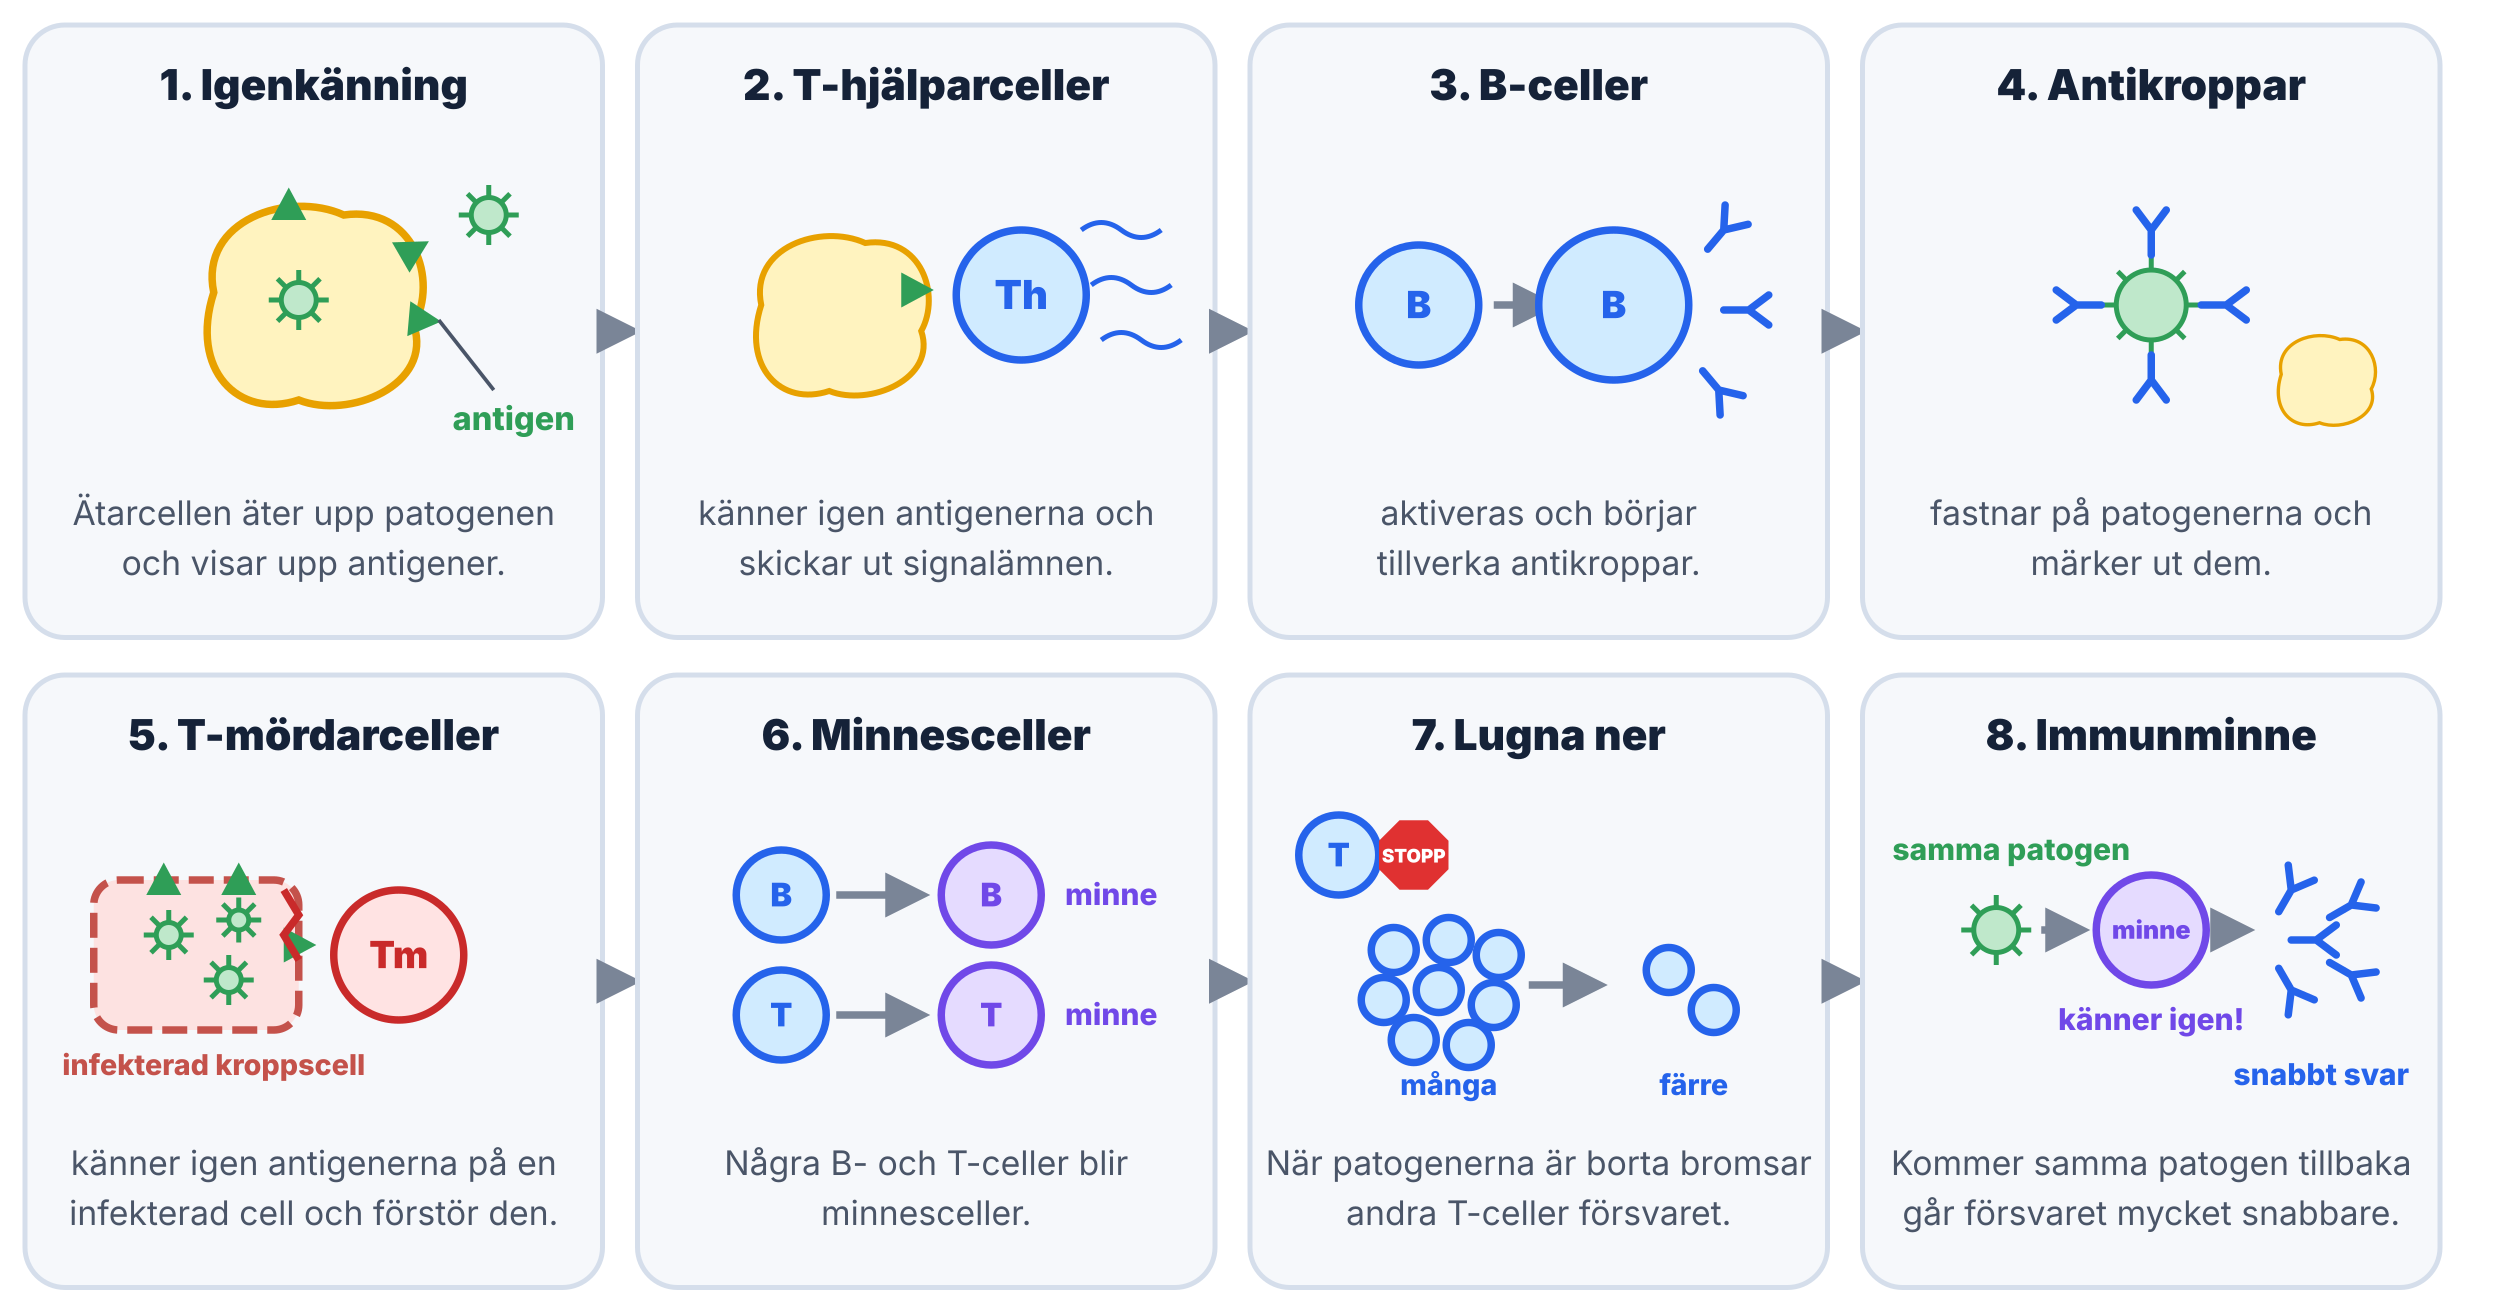
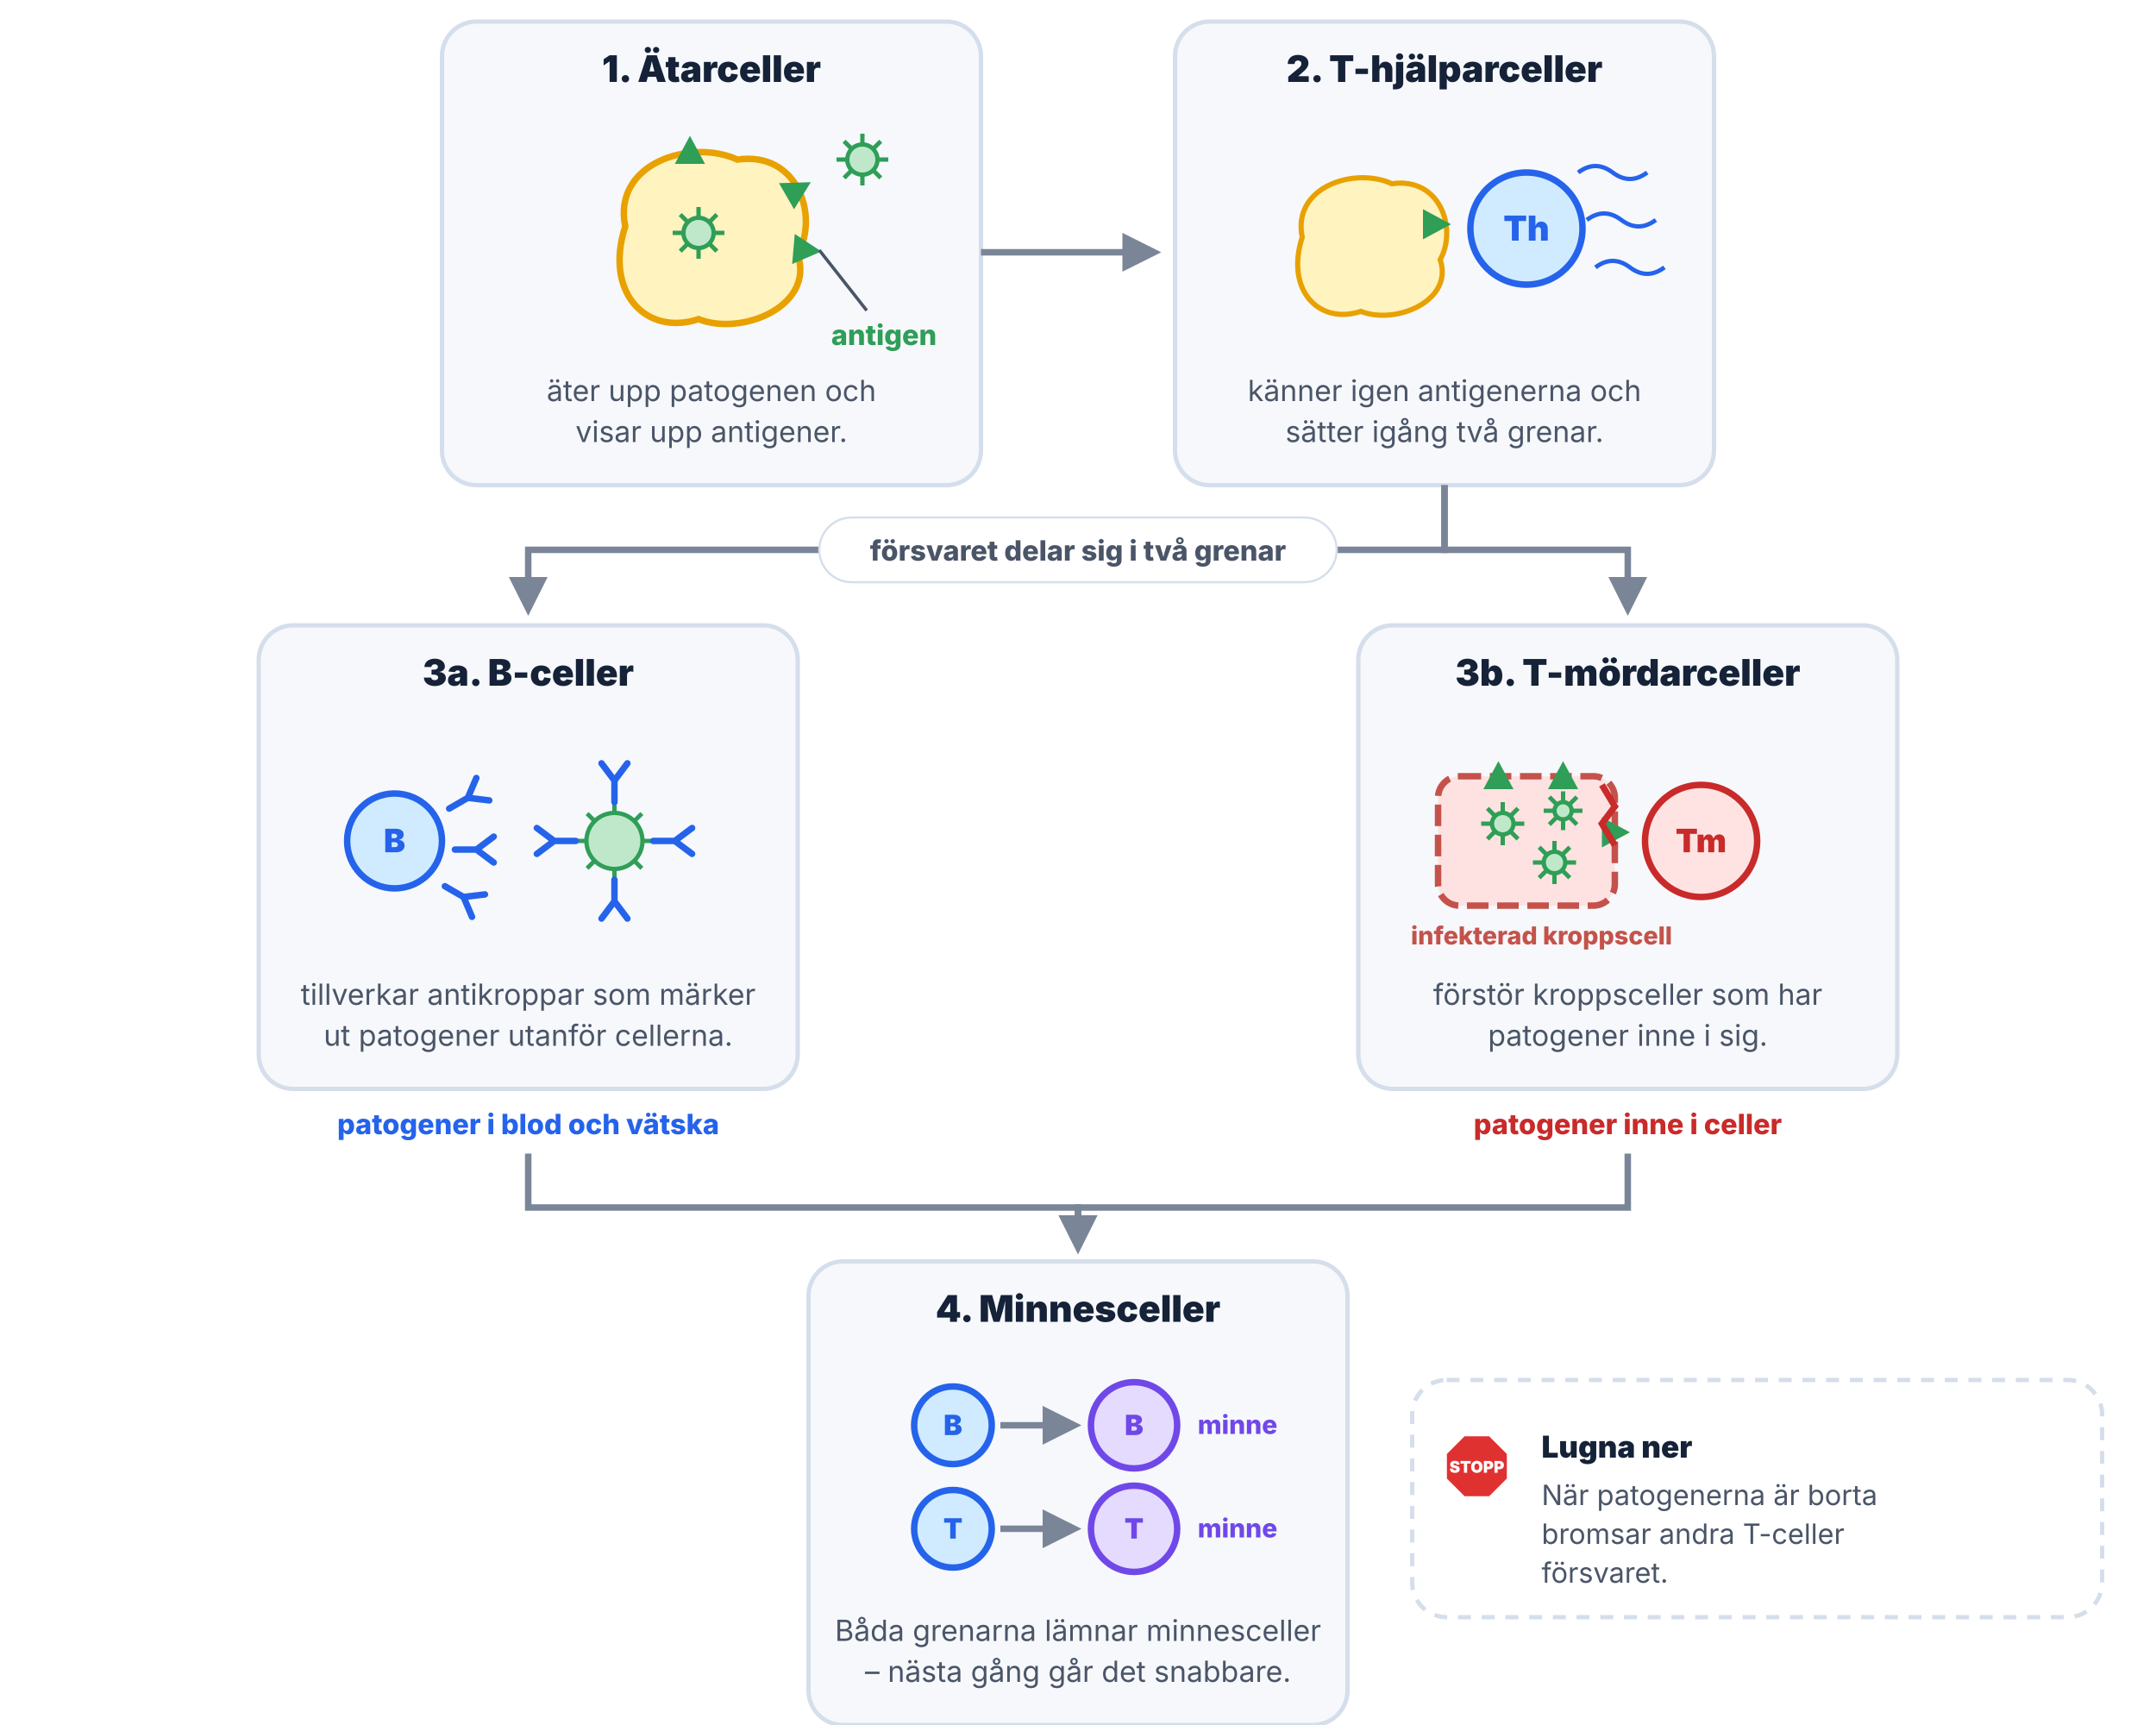
- <svg xmlns="http://www.w3.org/2000/svg" viewBox="0 0 1000 520" font-family="Inter,Arial,sans-serif" text-anchor="middle">
+ <svg xmlns="http://www.w3.org/2000/svg" viewBox="0 0 1000 800" font-family="Inter,Arial,sans-serif" text-anchor="middle">
  <defs>
    <marker id="pg" viewBox="0 0 10 10" refX="8" refY="5" markerWidth="6" markerHeight="6" orient="auto">
      <path d="M0 0L10 5L0 10z" fill="#7a8597" />
    </marker>
  </defs>
-   <rect width="1000" height="520" fill="#fff" />
-   <rect x="10" y="10" width="231" height="245" rx="16" fill="#f6f8fb" stroke="#d5deeb" stroke-width="2" />
-   <text x="125.5" y="40" font-size="17" font-weight="900" fill="#152238">1. Igenkänning</text>
-   <path transform="translate(125.5 122) scale(1)" d="M-40 -5 C-46 -34 -10 -46 12 -36 C40 -40 50 -10 40 8 C48 32 14 46 -6 38 C-30 46 -50 26 -40 -5Z" fill="#fff3bf" stroke="#e8a100" stroke-width="3" />
-   <g transform="translate(119.5 120)">
+   <rect width="1000" height="800" fill="#fff" />
+   <rect x="205" y="10" width="250" height="215" rx="16" fill="#f6f8fb" stroke="#d5deeb" stroke-width="2" />
+   <text x="330.0" y="38" font-size="17" font-weight="900" fill="#152238">1. Ätarceller</text>
+   <path transform="translate(330.0 110) scale(1)" d="M-40 -5 C-46 -34 -10 -46 12 -36 C40 -40 50 -10 40 8 C48 32 14 46 -6 38 C-30 46 -50 26 -40 -5Z" fill="#fff3bf" stroke="#e8a100" stroke-width="3" />
+   <g transform="translate(324.0 108)">
    <line x1="0" y1="0" x2="12.0" y2="0.0" stroke="#2f9e57" stroke-width="2" />
    <line x1="0" y1="0" x2="8.5" y2="8.5" stroke="#2f9e57" stroke-width="2" />
    <line x1="0" y1="0" x2="0.0" y2="12.0" stroke="#2f9e57" stroke-width="2" />
    <line x1="0" y1="0" x2="-8.5" y2="8.5" stroke="#2f9e57" stroke-width="2" />
    <line x1="0" y1="0" x2="-12.0" y2="0.0" stroke="#2f9e57" stroke-width="2" />
    <line x1="0" y1="0" x2="-8.5" y2="-8.5" stroke="#2f9e57" stroke-width="2" />
    <line x1="0" y1="0" x2="-0.0" y2="-12.0" stroke="#2f9e57" stroke-width="2" />
    <line x1="0" y1="0" x2="8.5" y2="-8.5" stroke="#2f9e57" stroke-width="2" />
    <circle r="7" fill="#bfe8cb" stroke="#2f9e57" stroke-width="2" />
  </g>
-   <path d="M158.5 106 L165.5 93 L172.5 106Z" fill="#2f9e57" transform="rotate(60 165.5 100)" />
-   <path d="M162.5 134 L169.5 121 L176.5 134Z" fill="#2f9e57" transform="rotate(95 169.5 128)" />
-   <path d="M108.5 88 L115.5 75 L122.5 88Z" fill="#2f9e57" transform="rotate(0 115.5 82)" />
-   <g transform="translate(195.5 86)">
+   <path d="M363.0 94 L370.0 81 L377.0 94Z" fill="#2f9e57" transform="rotate(60 370.0 88)" />
+   <path d="M367.0 122 L374.0 109 L381.0 122Z" fill="#2f9e57" transform="rotate(95 374.0 116)" />
+   <path d="M313.0 76 L320.0 63 L327.0 76Z" fill="#2f9e57" transform="rotate(0 320.0 70)" />
+   <g transform="translate(400.0 74)">
    <line x1="0" y1="0" x2="12.0" y2="0.0" stroke="#2f9e57" stroke-width="2" />
    <line x1="0" y1="0" x2="8.5" y2="8.5" stroke="#2f9e57" stroke-width="2" />
    <line x1="0" y1="0" x2="0.0" y2="12.0" stroke="#2f9e57" stroke-width="2" />
    <line x1="0" y1="0" x2="-8.5" y2="8.5" stroke="#2f9e57" stroke-width="2" />
    <line x1="0" y1="0" x2="-12.0" y2="0.0" stroke="#2f9e57" stroke-width="2" />
    <line x1="0" y1="0" x2="-8.5" y2="-8.5" stroke="#2f9e57" stroke-width="2" />
    <line x1="0" y1="0" x2="-0.0" y2="-12.0" stroke="#2f9e57" stroke-width="2" />
    <line x1="0" y1="0" x2="8.5" y2="-8.5" stroke="#2f9e57" stroke-width="2" />
    <circle r="7" fill="#bfe8cb" stroke="#2f9e57" stroke-width="2" />
  </g>
-   <line x1="175.5" y1="128" x2="197.5" y2="156" stroke="#4a5568" stroke-width="1.5" />
-   <text x="205.5" y="172" font-size="13" font-weight="800" fill="#2f9e57">antigen</text>
-   <text x="125.5" y="210" font-size="13.5" fill="#4a5568">Ätarcellen äter upp patogenen</text>
-   <text x="125.5" y="230" font-size="13.5" fill="#4a5568">och visar upp antigener.</text>
-   <path d="M241 132.5 h12" stroke="#7a8597" stroke-width="3" marker-end="url(#pg)" />
-   <rect x="255" y="10" width="231" height="245" rx="16" fill="#f6f8fb" stroke="#d5deeb" stroke-width="2" />
-   <text x="370.5" y="40" font-size="17" font-weight="900" fill="#152238">2. T-hjälparceller</text>
-   <path transform="translate(336.5 126) scale(0.8)" d="M-40 -5 C-46 -34 -10 -46 12 -36 C40 -40 50 -10 40 8 C48 32 14 46 -6 38 C-30 46 -50 26 -40 -5Z" fill="#fff3bf" stroke="#e8a100" stroke-width="3" />
-   <path d="M359.5 122 L366.5 109 L373.5 122Z" fill="#2f9e57" transform="rotate(90 366.5 116)" />
-   <circle cx="408.5" cy="118" r="26" fill="#d0ebff" stroke="#2563eb" stroke-width="3" />
-   <text x="408.5" y="123.6" font-size="16" font-weight="900" fill="#2563eb">Th</text>
-   <path d="M432.5 92 q8 -6 16 0 q8 6 16 0" fill="none" stroke="#2563eb" stroke-width="2" />
-   <path d="M436.5 114 q8 -6 16 0 q8 6 16 0" fill="none" stroke="#2563eb" stroke-width="2" />
-   <path d="M440.5 136 q8 -6 16 0 q8 6 16 0" fill="none" stroke="#2563eb" stroke-width="2" />
-   <text x="370.5" y="210" font-size="13.5" fill="#4a5568">känner igen antigenerna och</text>
-   <text x="370.5" y="230" font-size="13.5" fill="#4a5568">skickar ut signalämnen.</text>
-   <path d="M486 132.5 h12" stroke="#7a8597" stroke-width="3" marker-end="url(#pg)" />
-   <rect x="500" y="10" width="231" height="245" rx="16" fill="#f6f8fb" stroke="#d5deeb" stroke-width="2" />
-   <text x="615.5" y="40" font-size="17" font-weight="900" fill="#152238">3. B-celler</text>
-   <circle cx="567.5" cy="122" r="24" fill="#d0ebff" stroke="#2563eb" stroke-width="3" />
-   <text x="567.5" y="127.25" font-size="15" font-weight="900" fill="#2563eb">B</text>
-   <path d="M597.5 122 h22" stroke="#7a8597" stroke-width="3" marker-end="url(#pg)" />
-   <circle cx="645.5" cy="122" r="30" fill="#d0ebff" stroke="#2563eb" stroke-width="3" />
-   <text x="645.5" y="127.25" font-size="15" font-weight="900" fill="#2563eb">B</text>
-   <g transform="translate(689.5 92) rotate(40) scale(1)">
+   <line x1="380.0" y1="116" x2="402.0" y2="144" stroke="#4a5568" stroke-width="1.5" />
+   <text x="410.0" y="160" font-size="13" font-weight="800" fill="#2f9e57">antigen</text>
+   <text x="330.0" y="186" font-size="13.5" fill="#4a5568">äter upp patogenen och</text>
+   <text x="330.0" y="205" font-size="13.5" fill="#4a5568">visar upp antigener.</text>
+   <path d="M455 117 h80" fill="none" stroke="#7a8597" stroke-width="3" marker-end="url(#pg)" />
+   <rect x="545" y="10" width="250" height="215" rx="16" fill="#f6f8fb" stroke="#d5deeb" stroke-width="2" />
+   <text x="670.0" y="38" font-size="17" font-weight="900" fill="#152238">2. T-hjälparceller</text>
+   <path transform="translate(636.0 114) scale(0.8)" d="M-40 -5 C-46 -34 -10 -46 12 -36 C40 -40 50 -10 40 8 C48 32 14 46 -6 38 C-30 46 -50 26 -40 -5Z" fill="#fff3bf" stroke="#e8a100" stroke-width="3" />
+   <path d="M659.0 110 L666.0 97 L673.0 110Z" fill="#2f9e57" transform="rotate(90 666.0 104)" />
+   <circle cx="708.0" cy="106" r="26" fill="#d0ebff" stroke="#2563eb" stroke-width="3" />
+   <text x="708.0" y="111.6" font-size="16" font-weight="900" fill="#2563eb">Th</text>
+   <path d="M732.0 80 q8 -6 16 0 q8 6 16 0" fill="none" stroke="#2563eb" stroke-width="2" />
+   <path d="M736.0 102 q8 -6 16 0 q8 6 16 0" fill="none" stroke="#2563eb" stroke-width="2" />
+   <path d="M740.0 124 q8 -6 16 0 q8 6 16 0" fill="none" stroke="#2563eb" stroke-width="2" />
+   <text x="670.0" y="186" font-size="13.5" fill="#4a5568">känner igen antigenerna och</text>
+   <text x="670.0" y="205" font-size="13.5" fill="#4a5568">sätter igång två grenar.</text>
+   <path d="M670 225 V255 H245 V282" fill="none" stroke="#7a8597" stroke-width="3" marker-end="url(#pg)" />
+   <path d="M670 225 V255 H755 V282" fill="none" stroke="#7a8597" stroke-width="3" marker-end="url(#pg)" />
+   <rect x="380" y="240" width="240" height="30" rx="15" fill="#fff" stroke="#d5deeb" />
+   <text x="500" y="260" font-size="13" font-weight="800" fill="#4a5568">försvaret delar sig i två grenar</text>
+   <rect x="120" y="290" width="250" height="215" rx="16" fill="#f6f8fb" stroke="#d5deeb" stroke-width="2" />
+   <text x="245.0" y="318" font-size="17" font-weight="900" fill="#152238">3a. B-celler</text>
+   <circle cx="183.0" cy="390" r="22" fill="#d0ebff" stroke="#2563eb" stroke-width="3" />
+   <text x="183.0" y="395.25" font-size="15" font-weight="900" fill="#2563eb">B</text>
+   <g transform="translate(217.0 370) rotate(60) scale(1)">
    <path d="M0 10 V0 L-6 -8 M0 0 L6 -8" fill="none" stroke="#2563eb" stroke-width="3" stroke-linecap="round" />
  </g>
-   <g transform="translate(699.5 124) rotate(90) scale(1)">
+   <g transform="translate(221.0 394) rotate(90) scale(1)">
    <path d="M0 10 V0 L-6 -8 M0 0 L6 -8" fill="none" stroke="#2563eb" stroke-width="3" stroke-linecap="round" />
  </g>
-   <g transform="translate(687.5 156) rotate(140) scale(1)">
+   <g transform="translate(215.0 416) rotate(120) scale(1)">
    <path d="M0 10 V0 L-6 -8 M0 0 L6 -8" fill="none" stroke="#2563eb" stroke-width="3" stroke-linecap="round" />
  </g>
-   <text x="615.5" y="210" font-size="13.5" fill="#4a5568">aktiveras och börjar</text>
-   <text x="615.5" y="230" font-size="13.5" fill="#4a5568">tillverka antikroppar.</text>
-   <path d="M731 132.5 h12" stroke="#7a8597" stroke-width="3" marker-end="url(#pg)" />
-   <rect x="745" y="10" width="231" height="245" rx="16" fill="#f6f8fb" stroke="#d5deeb" stroke-width="2" />
-   <text x="860.5" y="40" font-size="17" font-weight="900" fill="#152238">4. Antikroppar</text>
-   <g transform="translate(860.5 122)">
-     <line x1="0" y1="0" x2="19.0" y2="0.0" stroke="#2f9e57" stroke-width="2" />
-     <line x1="0" y1="0" x2="13.4" y2="13.4" stroke="#2f9e57" stroke-width="2" />
-     <line x1="0" y1="0" x2="0.0" y2="19.0" stroke="#2f9e57" stroke-width="2" />
-     <line x1="0" y1="0" x2="-13.4" y2="13.4" stroke="#2f9e57" stroke-width="2" />
-     <line x1="0" y1="0" x2="-19.0" y2="0.0" stroke="#2f9e57" stroke-width="2" />
-     <line x1="0" y1="0" x2="-13.4" y2="-13.4" stroke="#2f9e57" stroke-width="2" />
-     <line x1="0" y1="0" x2="-0.0" y2="-19.0" stroke="#2f9e57" stroke-width="2" />
-     <line x1="0" y1="0" x2="13.4" y2="-13.4" stroke="#2f9e57" stroke-width="2" />
-     <circle r="14" fill="#bfe8cb" stroke="#2f9e57" stroke-width="2" />
+   <g transform="translate(285.0 390)">
+     <line x1="0" y1="0" x2="18.0" y2="0.0" stroke="#2f9e57" stroke-width="2" />
+     <line x1="0" y1="0" x2="12.7" y2="12.7" stroke="#2f9e57" stroke-width="2" />
+     <line x1="0" y1="0" x2="0.0" y2="18.0" stroke="#2f9e57" stroke-width="2" />
+     <line x1="0" y1="0" x2="-12.7" y2="12.7" stroke="#2f9e57" stroke-width="2" />
+     <line x1="0" y1="0" x2="-18.0" y2="0.0" stroke="#2f9e57" stroke-width="2" />
+     <line x1="0" y1="0" x2="-12.7" y2="-12.7" stroke="#2f9e57" stroke-width="2" />
+     <line x1="0" y1="0" x2="-0.0" y2="-18.0" stroke="#2f9e57" stroke-width="2" />
+     <line x1="0" y1="0" x2="12.7" y2="-12.7" stroke="#2f9e57" stroke-width="2" />
+     <circle r="13" fill="#bfe8cb" stroke="#2f9e57" stroke-width="2" />
  </g>
-   <g transform="translate(860.5 92) rotate(0) scale(1)">
+   <g transform="translate(285.0 362) rotate(0) scale(1)">
    <path d="M0 10 V0 L-6 -8 M0 0 L6 -8" fill="none" stroke="#2563eb" stroke-width="3" stroke-linecap="round" />
  </g>
-   <g transform="translate(890.5 122) rotate(90) scale(1)">
+   <g transform="translate(313.0 390) rotate(90) scale(1)">
    <path d="M0 10 V0 L-6 -8 M0 0 L6 -8" fill="none" stroke="#2563eb" stroke-width="3" stroke-linecap="round" />
  </g>
-   <g transform="translate(860.5 152) rotate(180) scale(1)">
+   <g transform="translate(285.0 418) rotate(180) scale(1)">
    <path d="M0 10 V0 L-6 -8 M0 0 L6 -8" fill="none" stroke="#2563eb" stroke-width="3" stroke-linecap="round" />
  </g>
-   <g transform="translate(830.5 122) rotate(270) scale(1)">
+   <g transform="translate(257.0 390) rotate(270) scale(1)">
    <path d="M0 10 V0 L-6 -8 M0 0 L6 -8" fill="none" stroke="#2563eb" stroke-width="3" stroke-linecap="round" />
  </g>
-   <path transform="translate(930.5 152) scale(0.45)" d="M-40 -5 C-46 -34 -10 -46 12 -36 C40 -40 50 -10 40 8 C48 32 14 46 -6 38 C-30 46 -50 26 -40 -5Z" fill="#fff3bf" stroke="#e8a100" stroke-width="3" />
-   <text x="860.5" y="210" font-size="13.5" fill="#4a5568">fastnar på patogenerna och</text>
-   <text x="860.5" y="230" font-size="13.5" fill="#4a5568">märker ut dem.</text>
-   <rect x="10" y="270" width="231" height="245" rx="16" fill="#f6f8fb" stroke="#d5deeb" stroke-width="2" />
-   <text x="125.5" y="300" font-size="17" font-weight="900" fill="#152238">5. T-mördarceller</text>
-   <path d="M47.5 352 h62 a10 10 0 0 1 10 10 v40 a10 10 0 0 1 -10 10 h-62 a10 10 0 0 1 -10 -10 v-40 a10 10 0 0 1 10 -10z" fill="#fde2e1" stroke="#c4524b" stroke-width="3" stroke-dasharray="10 4" />
-   <g transform="translate(67.5 374)">
+   <text x="245.0" y="466" font-size="13.5" fill="#4a5568">tillverkar antikroppar som märker</text>
+   <text x="245.0" y="485" font-size="13.5" fill="#4a5568">ut patogener utanför cellerna.</text>
+   <rect x="630" y="290" width="250" height="215" rx="16" fill="#f6f8fb" stroke="#d5deeb" stroke-width="2" />
+   <text x="755.0" y="318" font-size="17" font-weight="900" fill="#152238">3b. T-mördarceller</text>
+   <path d="M677.0 360 h62 a10 10 0 0 1 10 10 v40 a10 10 0 0 1 -10 10 h-62 a10 10 0 0 1 -10 -10 v-40 a10 10 0 0 1 10 -10z" fill="#fde2e1" stroke="#c4524b" stroke-width="3" stroke-dasharray="10 4" />
+   <g transform="translate(697.0 382)">
    <line x1="0" y1="0" x2="10.0" y2="0.0" stroke="#2f9e57" stroke-width="2" />
    <line x1="0" y1="0" x2="7.1" y2="7.1" stroke="#2f9e57" stroke-width="2" />
    <line x1="0" y1="0" x2="0.0" y2="10.0" stroke="#2f9e57" stroke-width="2" />
    <line x1="0" y1="0" x2="-7.1" y2="7.1" stroke="#2f9e57" stroke-width="2" />
    <line x1="0" y1="0" x2="-10.0" y2="0.0" stroke="#2f9e57" stroke-width="2" />
    <line x1="0" y1="0" x2="-7.1" y2="-7.1" stroke="#2f9e57" stroke-width="2" />
    <line x1="0" y1="0" x2="-0.0" y2="-10.0" stroke="#2f9e57" stroke-width="2" />
    <line x1="0" y1="0" x2="7.1" y2="-7.1" stroke="#2f9e57" stroke-width="2" />
    <circle r="5" fill="#bfe8cb" stroke="#2f9e57" stroke-width="2" />
  </g>
-   <g transform="translate(91.5 392)">
+   <g transform="translate(721.0 400)">
    <line x1="0" y1="0" x2="10.0" y2="0.0" stroke="#2f9e57" stroke-width="2" />
    <line x1="0" y1="0" x2="7.1" y2="7.1" stroke="#2f9e57" stroke-width="2" />
    <line x1="0" y1="0" x2="0.0" y2="10.0" stroke="#2f9e57" stroke-width="2" />
    <line x1="0" y1="0" x2="-7.1" y2="7.1" stroke="#2f9e57" stroke-width="2" />
    <line x1="0" y1="0" x2="-10.0" y2="0.0" stroke="#2f9e57" stroke-width="2" />
    <line x1="0" y1="0" x2="-7.1" y2="-7.1" stroke="#2f9e57" stroke-width="2" />
    <line x1="0" y1="0" x2="-0.0" y2="-10.0" stroke="#2f9e57" stroke-width="2" />
    <line x1="0" y1="0" x2="7.1" y2="-7.1" stroke="#2f9e57" stroke-width="2" />
    <circle r="5" fill="#bfe8cb" stroke="#2f9e57" stroke-width="2" />
  </g>
-   <g transform="translate(95.5 368)">
+   <g transform="translate(725.0 376)">
    <line x1="0" y1="0" x2="9.0" y2="0.0" stroke="#2f9e57" stroke-width="2" />
    <line x1="0" y1="0" x2="6.4" y2="6.4" stroke="#2f9e57" stroke-width="2" />
    <line x1="0" y1="0" x2="0.0" y2="9.0" stroke="#2f9e57" stroke-width="2" />
    <line x1="0" y1="0" x2="-6.4" y2="6.4" stroke="#2f9e57" stroke-width="2" />
    <line x1="0" y1="0" x2="-9.0" y2="0.0" stroke="#2f9e57" stroke-width="2" />
    <line x1="0" y1="0" x2="-6.4" y2="-6.4" stroke="#2f9e57" stroke-width="2" />
    <line x1="0" y1="0" x2="-0.0" y2="-9.0" stroke="#2f9e57" stroke-width="2" />
    <line x1="0" y1="0" x2="6.4" y2="-6.4" stroke="#2f9e57" stroke-width="2" />
    <circle r="4" fill="#bfe8cb" stroke="#2f9e57" stroke-width="2" />
  </g>
-   <path d="M58.5 358 L65.5 345 L72.5 358Z" fill="#2f9e57" transform="rotate(0 65.5 352)" />
-   <path d="M88.5 358 L95.5 345 L102.5 358Z" fill="#2f9e57" transform="rotate(0 95.5 352)" />
-   <path d="M112.5 384 L119.5 371 L126.5 384Z" fill="#2f9e57" transform="rotate(90 119.5 378)" />
-   <path d="M113.5 356 l6 10 l-6 8 l6 10" fill="none" stroke="#c92a2a" stroke-width="3" />
-   <circle cx="159.5" cy="382" r="26" fill="#ffe3e3" stroke="#c92a2a" stroke-width="3" />
-   <text x="159.5" y="387.25" font-size="15" font-weight="900" fill="#c92a2a">Tm</text>
-   <text x="85.5" y="430" font-size="11.5" font-weight="800" fill="#c4524b">infekterad kroppscell</text>
-   <text x="125.5" y="470" font-size="13.5" fill="#4a5568">känner igen antigenerna på en</text>
-   <text x="125.5" y="490" font-size="13.5" fill="#4a5568">infekterad cell och förstör den.</text>
-   <path d="M241 392.5 h12" stroke="#7a8597" stroke-width="3" marker-end="url(#pg)" />
-   <rect x="255" y="270" width="231" height="245" rx="16" fill="#f6f8fb" stroke="#d5deeb" stroke-width="2" />
-   <text x="370.5" y="300" font-size="17" font-weight="900" fill="#152238">6. Minnesceller</text>
-   <circle cx="312.5" cy="358" r="18" fill="#d0ebff" stroke="#2563eb" stroke-width="3" />
-   <text x="312.5" y="362.55" font-size="13" font-weight="900" fill="#2563eb">B</text>
-   <circle cx="312.5" cy="406" r="18" fill="#d0ebff" stroke="#2563eb" stroke-width="3" />
-   <text x="312.5" y="410.55" font-size="13" font-weight="900" fill="#2563eb">T</text>
-   <path d="M334.5 358 h34" stroke="#7a8597" stroke-width="3" marker-end="url(#pg)" />
-   <path d="M334.5 406 h34" stroke="#7a8597" stroke-width="3" marker-end="url(#pg)" />
-   <circle cx="396.5" cy="358" r="20" fill="#e5dbff" stroke="#7048e8" stroke-width="3" />
-   <text x="396.5" y="362.55" font-size="13" font-weight="900" fill="#7048e8">B</text>
-   <circle cx="396.5" cy="406" r="20" fill="#e5dbff" stroke="#7048e8" stroke-width="3" />
-   <text x="396.5" y="410.55" font-size="13" font-weight="900" fill="#7048e8">T</text>
-   <text x="444.5" y="362" font-size="12" font-weight="800" fill="#7048e8">minne</text>
-   <text x="444.5" y="410" font-size="12" font-weight="800" fill="#7048e8">minne</text>
-   <text x="370.5" y="470" font-size="13.5" fill="#4a5568">Några B- och T-celler blir</text>
-   <text x="370.5" y="490" font-size="13.5" fill="#4a5568">minnesceller.</text>
-   <path d="M486 392.5 h12" stroke="#7a8597" stroke-width="3" marker-end="url(#pg)" />
-   <rect x="500" y="270" width="231" height="245" rx="16" fill="#f6f8fb" stroke="#d5deeb" stroke-width="2" />
-   <text x="615.5" y="300" font-size="17" font-weight="900" fill="#152238">7. Lugna ner</text>
-   <circle cx="535.5" cy="342" r="16" fill="#d0ebff" stroke="#2563eb" stroke-width="3" />
-   <text x="535.5" y="346.55" font-size="13" font-weight="900" fill="#2563eb">T</text>
-   <polygon points="579.4,347.7 571.2,355.9 559.8,355.9 551.6,347.7 551.6,336.3 559.8,328.1 571.2,328.1 579.4,336.3" fill="#e03131" />
-   <text x="565.5" y="345" font-size="7.5" font-weight="900" fill="#fff">STOPP</text>
-   <circle cx="557.5" cy="380" r="9" fill="#d0ebff" stroke="#2563eb" stroke-width="3" />
-   <circle cx="579.5" cy="376" r="9" fill="#d0ebff" stroke="#2563eb" stroke-width="3" />
-   <circle cx="599.5" cy="382" r="9" fill="#d0ebff" stroke="#2563eb" stroke-width="3" />
-   <circle cx="553.5" cy="400" r="9" fill="#d0ebff" stroke="#2563eb" stroke-width="3" />
-   <circle cx="575.5" cy="396" r="9" fill="#d0ebff" stroke="#2563eb" stroke-width="3" />
-   <circle cx="597.5" cy="402" r="9" fill="#d0ebff" stroke="#2563eb" stroke-width="3" />
-   <circle cx="565.5" cy="416" r="9" fill="#d0ebff" stroke="#2563eb" stroke-width="3" />
-   <circle cx="587.5" cy="418" r="9" fill="#d0ebff" stroke="#2563eb" stroke-width="3" />
-   <path d="M611.5 394 h28" stroke="#7a8597" stroke-width="3" marker-end="url(#pg)" />
-   <circle cx="667.5" cy="388" r="9" fill="#d0ebff" stroke="#2563eb" stroke-width="3" />
-   <circle cx="685.5" cy="404" r="9" fill="#d0ebff" stroke="#2563eb" stroke-width="3" />
-   <text x="579.5" y="438" font-size="11.5" font-weight="800" fill="#2563eb">många</text>
-   <text x="677.5" y="438" font-size="11.5" font-weight="800" fill="#2563eb">färre</text>
-   <text x="615.5" y="470" font-size="13.5" fill="#4a5568">När patogenerna är borta bromsar</text>
-   <text x="615.5" y="490" font-size="13.5" fill="#4a5568">andra T-celler försvaret.</text>
-   <path d="M731 392.5 h12" stroke="#7a8597" stroke-width="3" marker-end="url(#pg)" />
-   <rect x="745" y="270" width="231" height="245" rx="16" fill="#f6f8fb" stroke="#d5deeb" stroke-width="2" />
-   <text x="860.5" y="300" font-size="17" font-weight="900" fill="#152238">8. Immunminne</text>
-   <g transform="translate(798.5 372)">
-     <line x1="0" y1="0" x2="14.0" y2="0.0" stroke="#2f9e57" stroke-width="2" />
-     <line x1="0" y1="0" x2="9.9" y2="9.9" stroke="#2f9e57" stroke-width="2" />
-     <line x1="0" y1="0" x2="0.0" y2="14.0" stroke="#2f9e57" stroke-width="2" />
-     <line x1="0" y1="0" x2="-9.9" y2="9.9" stroke="#2f9e57" stroke-width="2" />
-     <line x1="0" y1="0" x2="-14.0" y2="0.0" stroke="#2f9e57" stroke-width="2" />
-     <line x1="0" y1="0" x2="-9.9" y2="-9.9" stroke="#2f9e57" stroke-width="2" />
-     <line x1="0" y1="0" x2="-0.0" y2="-14.0" stroke="#2f9e57" stroke-width="2" />
-     <line x1="0" y1="0" x2="9.9" y2="-9.9" stroke="#2f9e57" stroke-width="2" />
-     <circle r="9" fill="#bfe8cb" stroke="#2f9e57" stroke-width="2" />
+   <path d="M688.0 366 L695.0 353 L702.0 366Z" fill="#2f9e57" transform="rotate(0 695.0 360)" />
+   <path d="M718.0 366 L725.0 353 L732.0 366Z" fill="#2f9e57" transform="rotate(0 725.0 360)" />
+   <path d="M742.0 392 L749.0 379 L756.0 392Z" fill="#2f9e57" transform="rotate(90 749.0 386)" />
+   <path d="M743.0 364 l6 10 l-6 8 l6 10" fill="none" stroke="#c92a2a" stroke-width="3" />
+   <circle cx="789.0" cy="390" r="26" fill="#ffe3e3" stroke="#c92a2a" stroke-width="3" />
+   <text x="789.0" y="395.25" font-size="15" font-weight="900" fill="#c92a2a">Tm</text>
+   <text x="715.0" y="438" font-size="11.5" font-weight="800" fill="#c4524b">infekterad kroppscell</text>
+   <text x="755.0" y="466" font-size="13.5" fill="#4a5568">förstör kroppsceller som har</text>
+   <text x="755.0" y="485" font-size="13.5" fill="#4a5568">patogener inne i sig.</text>
+   <text x="245" y="526" font-size="13" font-weight="800" fill="#2563eb">patogener i blod och vätska</text>
+   <text x="755" y="526" font-size="13" font-weight="800" fill="#c92a2a">patogener inne i celler</text>
+   <path d="M245 535 V560 H500 V578" fill="none" stroke="#7a8597" stroke-width="3" marker-end="url(#pg)" />
+   <path d="M755 535 V560 H500 V578" fill="none" stroke="#7a8597" stroke-width="3" marker-end="url(#pg)" />
+   <rect x="375" y="585" width="250" height="215" rx="16" fill="#f6f8fb" stroke="#d5deeb" stroke-width="2" />
+   <text x="500.0" y="613" font-size="17" font-weight="900" fill="#152238">4. Minnesceller</text>
+   <circle cx="442.0" cy="661" r="18" fill="#d0ebff" stroke="#2563eb" stroke-width="3" />
+   <text x="442.0" y="665.55" font-size="13" font-weight="900" fill="#2563eb">B</text>
+   <circle cx="442.0" cy="709" r="18" fill="#d0ebff" stroke="#2563eb" stroke-width="3" />
+   <text x="442.0" y="713.55" font-size="13" font-weight="900" fill="#2563eb">T</text>
+   <path d="M464.0 661 h34" stroke="#7a8597" stroke-width="3" marker-end="url(#pg)" />
+   <path d="M464.0 709 h34" stroke="#7a8597" stroke-width="3" marker-end="url(#pg)" />
+   <circle cx="526.0" cy="661" r="20" fill="#e5dbff" stroke="#7048e8" stroke-width="3" />
+   <text x="526.0" y="665.55" font-size="13" font-weight="900" fill="#7048e8">B</text>
+   <circle cx="526.0" cy="709" r="20" fill="#e5dbff" stroke="#7048e8" stroke-width="3" />
+   <text x="526.0" y="713.55" font-size="13" font-weight="900" fill="#7048e8">T</text>
+   <text x="574.0" y="665" font-size="12" font-weight="800" fill="#7048e8">minne</text>
+   <text x="574.0" y="713" font-size="12" font-weight="800" fill="#7048e8">minne</text>
+   <text x="500.0" y="761" font-size="13.5" fill="#4a5568">Båda grenarna lämnar minnesceller</text>
+   <text x="500.0" y="780" font-size="13.5" fill="#4a5568">– nästa gång går det snabbare.</text>
+   <g transform="translate(655 640)">
+     <rect width="320" height="110" rx="16" fill="#fff" stroke="#d5deeb" stroke-width="2" stroke-dasharray="6 5" />
+     <polygon points="43.9,45.7 35.7,53.9 24.3,53.9 16.1,45.7 16.1,34.3 24.3,26.1 35.7,26.1 43.9,34.3" fill="#e03131" />
+     <text x="30" y="43" font-size="7.5" font-weight="900" fill="#fff">STOPP</text>
+     <text x="60" y="36" text-anchor="start" font-size="14" font-weight="900" fill="#152238">Lugna ner</text>
+     <text x="60" y="58" text-anchor="start" font-size="13" fill="#4a5568">När patogenerna är borta</text>
+     <text x="60" y="76" text-anchor="start" font-size="13" fill="#4a5568">bromsar andra T-celler</text>
+     <text x="60" y="94" text-anchor="start" font-size="13" fill="#4a5568">försvaret.</text>
  </g>
-   <text x="804.5" y="344" font-size="12" font-weight="800" fill="#2f9e57">samma patogen</text>
-   <path d="M816.5 372 h16" stroke="#7a8597" stroke-width="3" marker-end="url(#pg)" />
-   <circle cx="860.5" cy="372" r="22" fill="#e5dbff" stroke="#7048e8" stroke-width="3" />
-   <text x="860.5" y="375.5" font-size="10" font-weight="900" fill="#7048e8">minne</text>
-   <text x="860.5" y="412" font-size="12" font-weight="800" fill="#7048e8">känner igen!</text>
-   <path d="M884.5 372 h14" stroke="#7a8597" stroke-width="3" marker-end="url(#pg)" />
-   <g transform="translate(916.5 356) rotate(30) scale(1)">
-     <path d="M0 10 V0 L-6 -8 M0 0 L6 -8" fill="none" stroke="#2563eb" stroke-width="3" stroke-linecap="round" />
-   </g>
-   <g transform="translate(926.5 376) rotate(90) scale(1)">
-     <path d="M0 10 V0 L-6 -8 M0 0 L6 -8" fill="none" stroke="#2563eb" stroke-width="3" stroke-linecap="round" />
-   </g>
-   <g transform="translate(916.5 396) rotate(150) scale(1)">
-     <path d="M0 10 V0 L-6 -8 M0 0 L6 -8" fill="none" stroke="#2563eb" stroke-width="3" stroke-linecap="round" />
-   </g>
-   <g transform="translate(940.5 362) rotate(60) scale(1)">
-     <path d="M0 10 V0 L-6 -8 M0 0 L6 -8" fill="none" stroke="#2563eb" stroke-width="3" stroke-linecap="round" />
-   </g>
-   <g transform="translate(940.5 390) rotate(120) scale(1)">
-     <path d="M0 10 V0 L-6 -8 M0 0 L6 -8" fill="none" stroke="#2563eb" stroke-width="3" stroke-linecap="round" />
-   </g>
-   <text x="928.5" y="434" font-size="12" font-weight="800" fill="#2563eb">snabbt svar</text>
-   <text x="860.5" y="470" font-size="13.5" fill="#4a5568">Kommer samma patogen tillbaka</text>
-   <text x="860.5" y="490" font-size="13.5" fill="#4a5568">går försvaret mycket snabbare.</text>
</svg>
